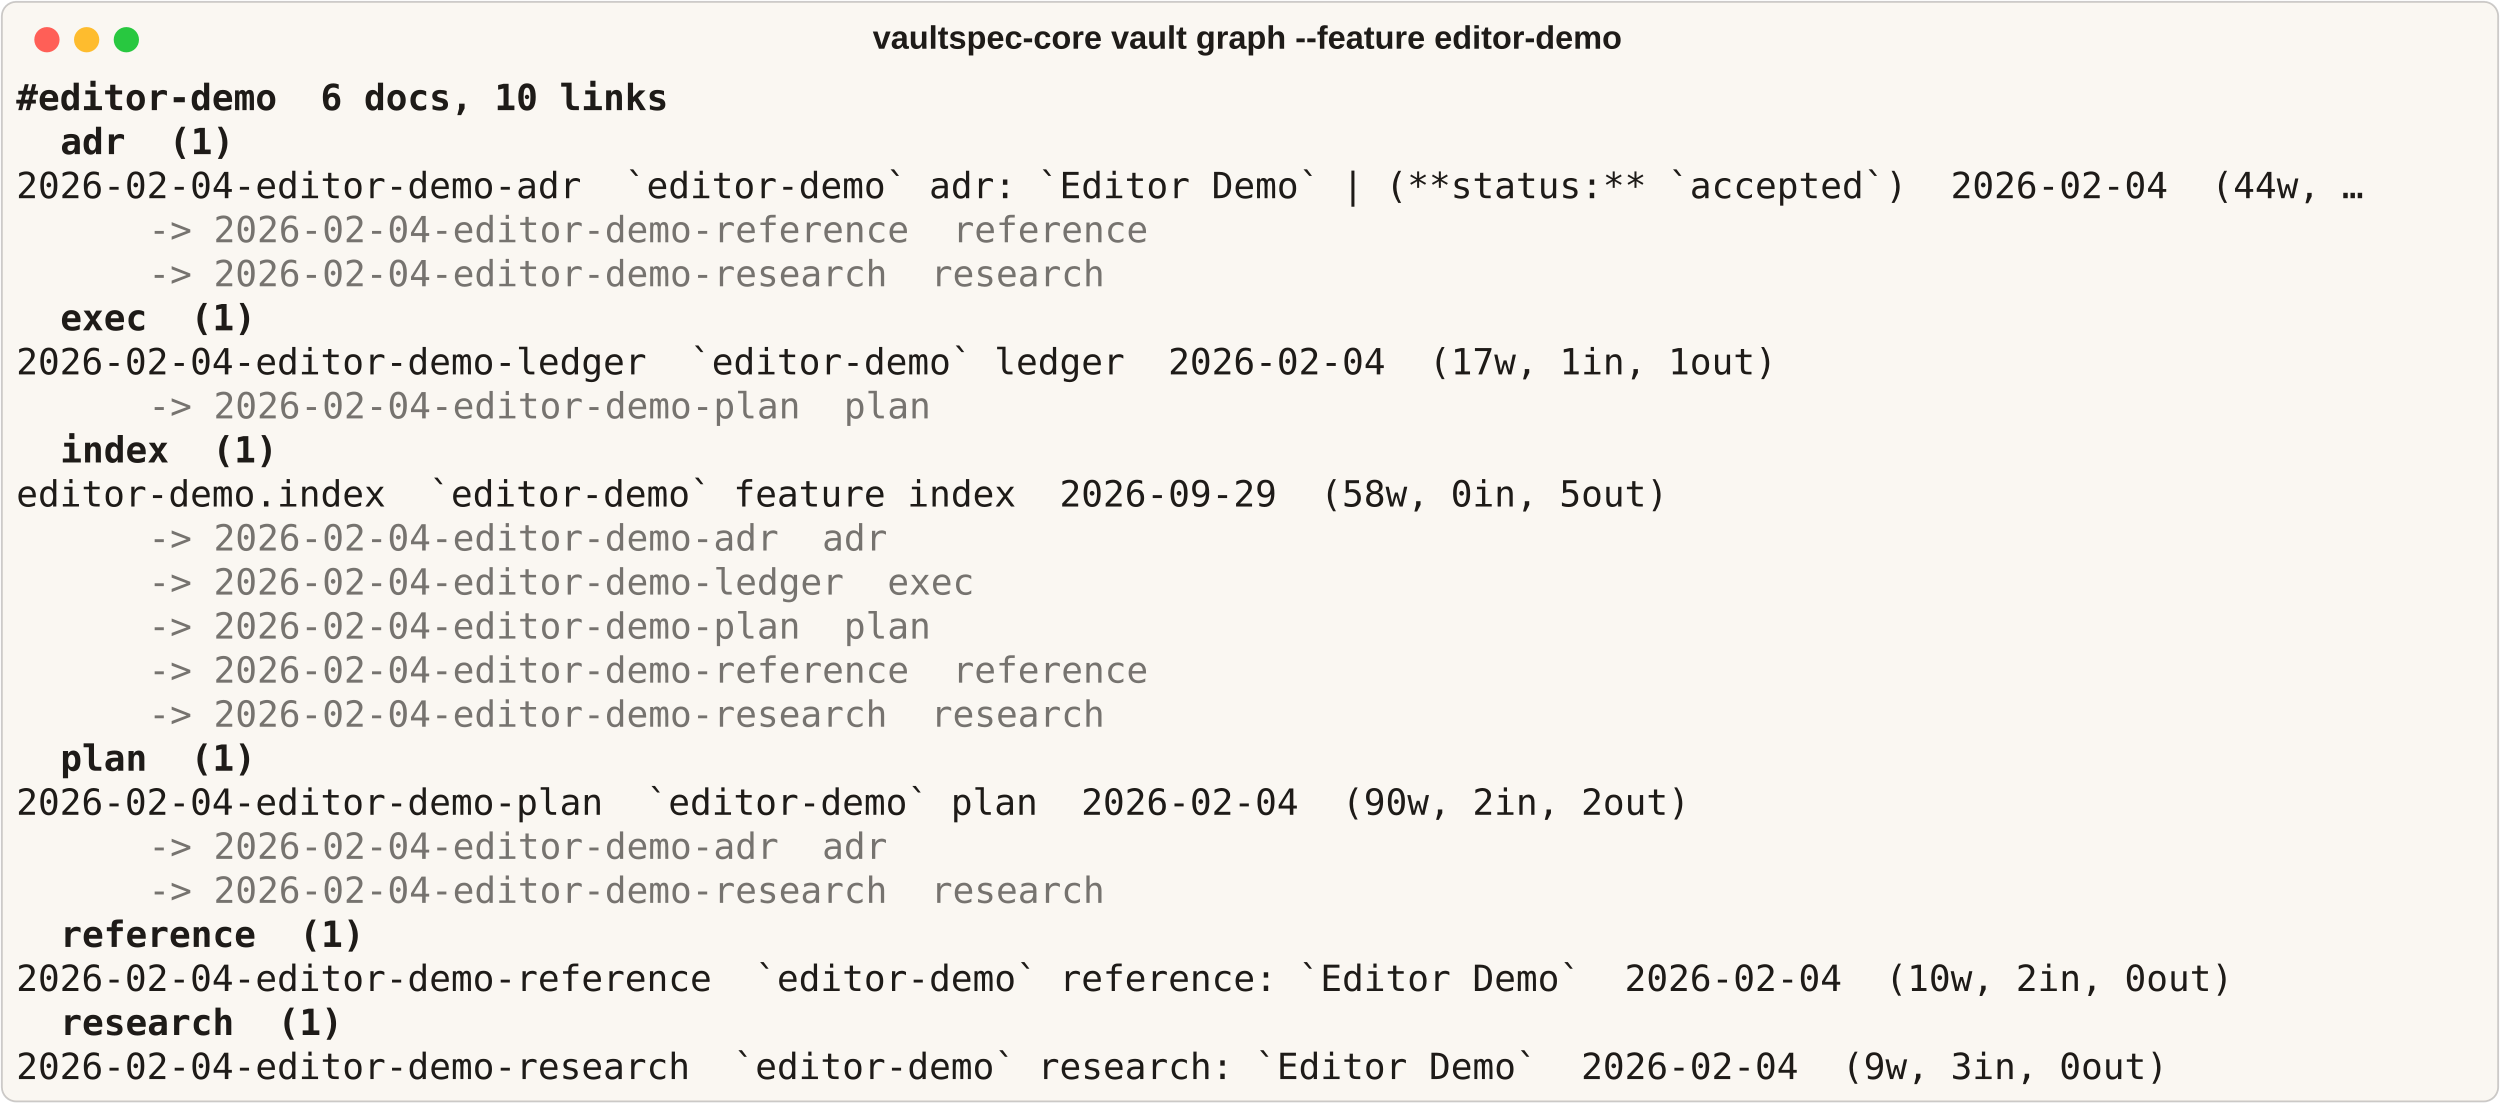
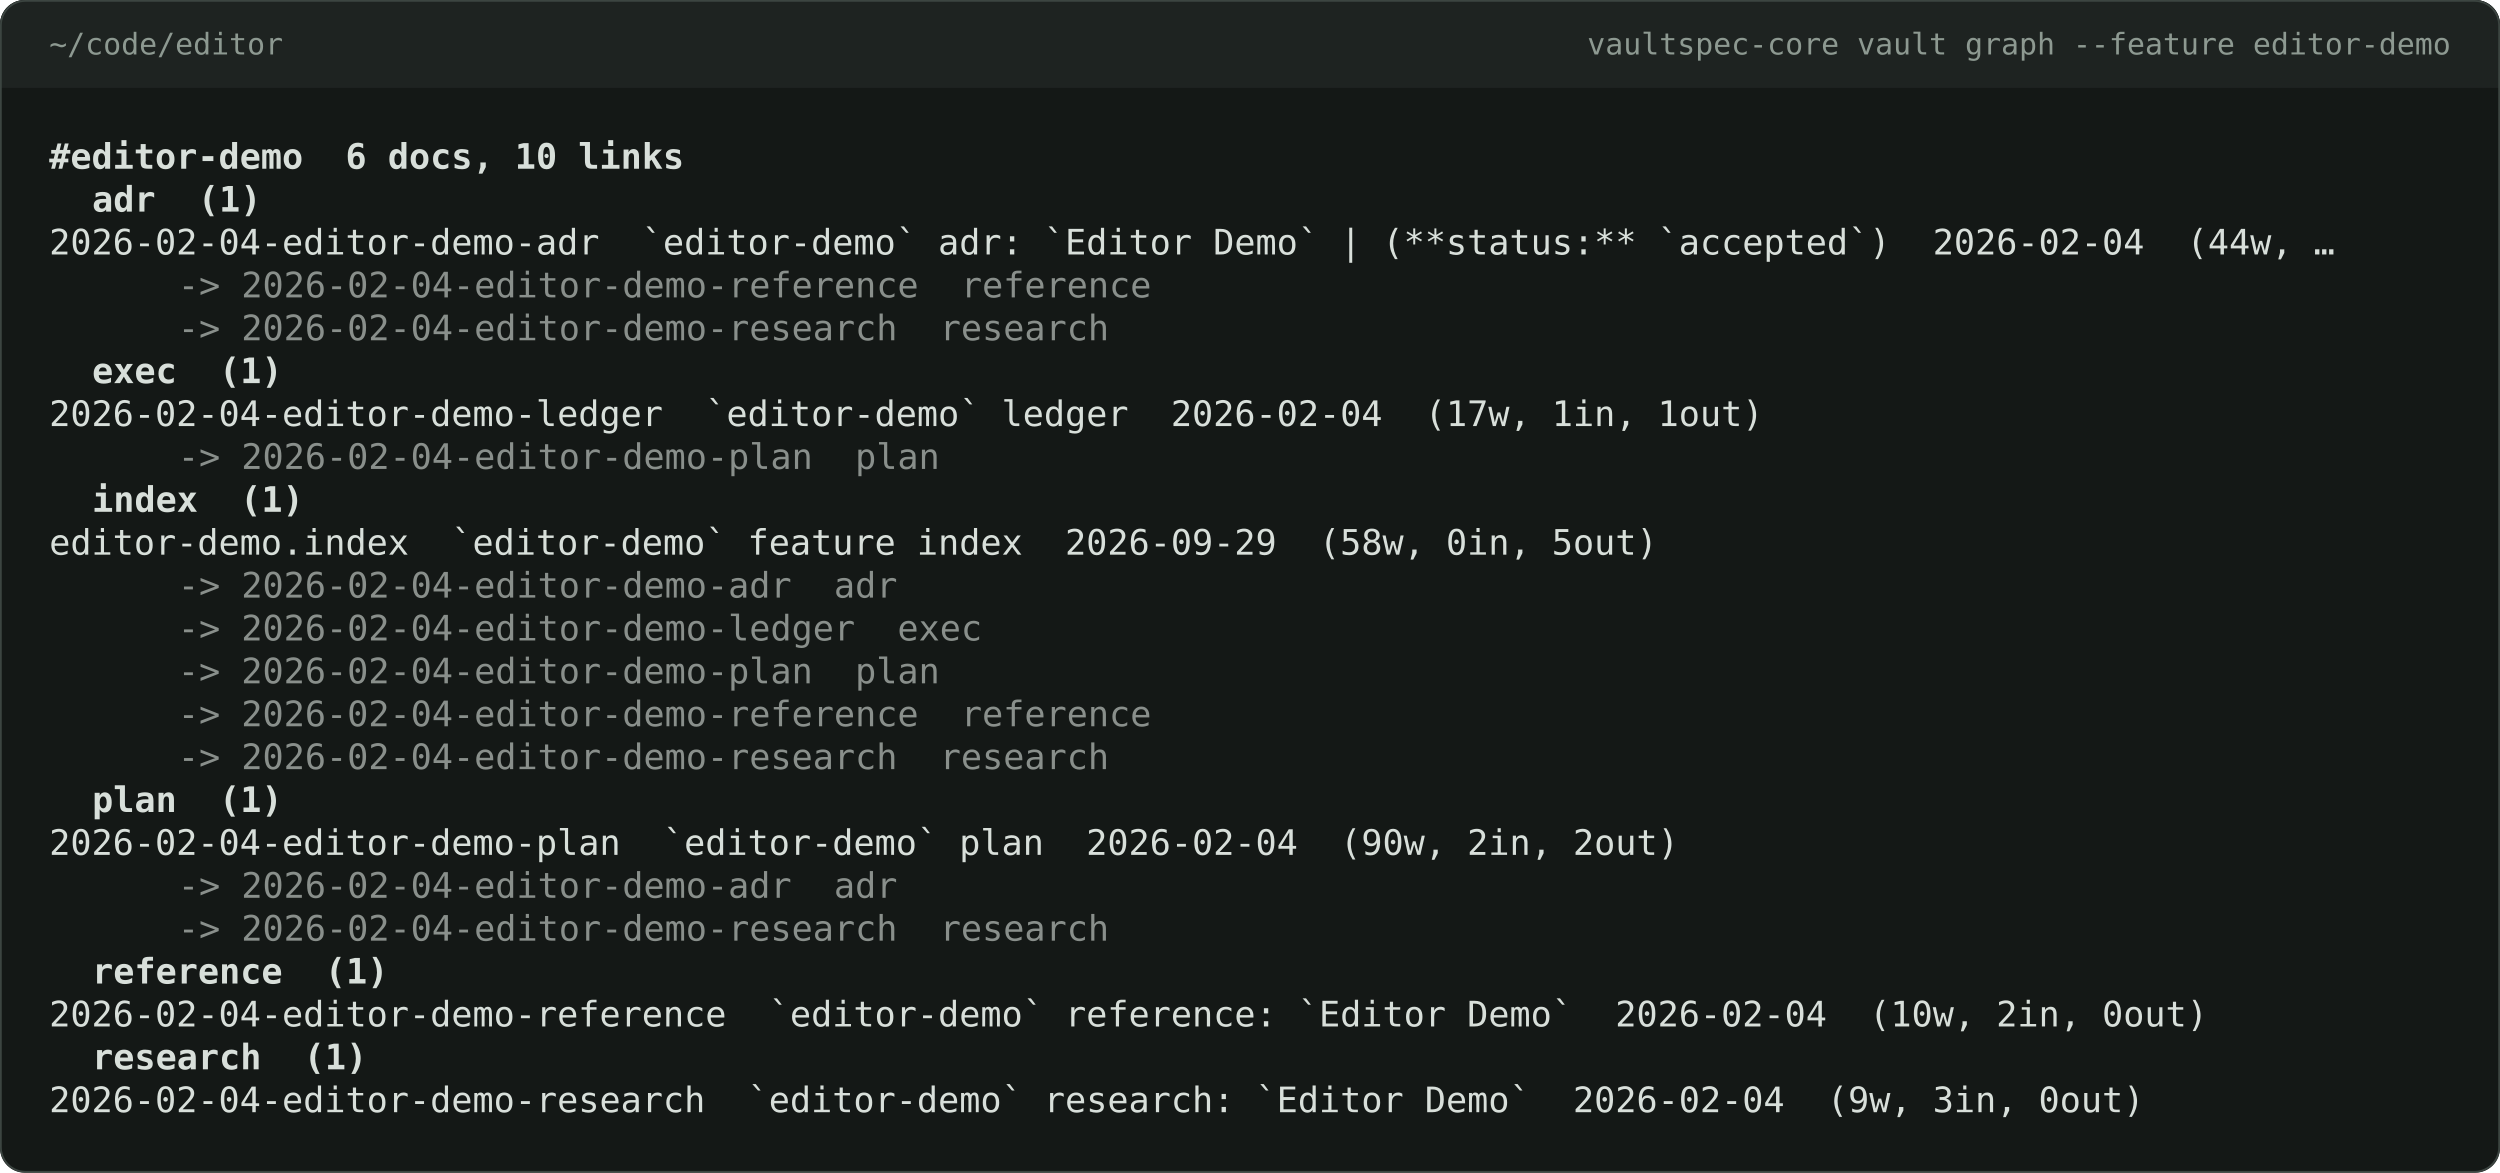
- <svg xmlns="http://www.w3.org/2000/svg" class="rich-terminal" viewBox="0 0 1385 611.2">
+ <svg xmlns="http://www.w3.org/2000/svg" class="rich-terminal" viewBox="0 0 1422.4 667.2">
  <style>
- 
-     @font-face {
-         font-family: "Fira Code";
-         src: local("FiraCode-Regular"),
-                 url("https://cdnjs.cloudflare.com/ajax/libs/firacode/6.2.0/woff2/FiraCode-Regular.woff2") format("woff2"),
-                 url("https://cdnjs.cloudflare.com/ajax/libs/firacode/6.2.0/woff/FiraCode-Regular.woff") format("woff");
-         font-style: normal;
-         font-weight: 400;
-     }
-     @font-face {
-         font-family: "Fira Code";
-         src: local("FiraCode-Bold"),
-                 url("https://cdnjs.cloudflare.com/ajax/libs/firacode/6.2.0/woff2/FiraCode-Bold.woff2") format("woff2"),
-                 url("https://cdnjs.cloudflare.com/ajax/libs/firacode/6.2.0/woff/FiraCode-Bold.woff") format("woff");
-         font-style: bold;
-         font-weight: 700;
-     }
- 
    .terminal-2418725789-matrix {
-         font-family: Fira Code, monospace;
+         font-family: 'IBM Plex Mono', 'Cascadia Mono', 'Cascadia Code', ui-monospace, Menlo, Consolas, 'DejaVu Sans Mono', monospace;
        font-size: 20px;
        line-height: 24.4px;
        font-variant-east-asian: full-width;
    }
- 
-     .terminal-2418725789-title {
-         font-size: 18px;
-         font-weight: bold;
-         font-family: arial;
+     .terminal-2418725789-bar {
+         font-family: 'IBM Plex Mono', 'Cascadia Mono', 'Cascadia Code', ui-monospace, Menlo, Consolas, 'DejaVu Sans Mono', monospace;
+         font-size: 17px;
+         fill: #8d9991;
    }
- 
-     .terminal-2418725789-r1 { fill: #1e1b18;font-weight: bold }
- .terminal-2418725789-r2 { fill: #1e1b18 }
- .terminal-2418725789-r3 { fill: #76736f }
+     .terminal-2418725789-r1 { fill: #d8dfda;font-weight: bold }
+ .terminal-2418725789-r2 { fill: #d8dfda }
+ .terminal-2418725789-r3 { fill: #898f8b }
    </style>
  <defs>
+     <clipPath id="terminal-2418725789-clip-frame">
+       <rect x="0" y="0" width="1422.4" height="667.2" rx="14" />
+     </clipPath>
    <clipPath id="terminal-2418725789-clip-terminal">
      <rect x="0" y="0" width="1365.4" height="560.2" />
    </clipPath>
    <clipPath id="terminal-2418725789-line-0">
      <rect x="0" y="1.5" width="1366.4" height="24.65" />
    </clipPath>
    <clipPath id="terminal-2418725789-line-1">
      <rect x="0" y="25.9" width="1366.4" height="24.65" />
    </clipPath>
    <clipPath id="terminal-2418725789-line-2">
      <rect x="0" y="50.3" width="1366.4" height="24.65" />
    </clipPath>
    <clipPath id="terminal-2418725789-line-3">
      <rect x="0" y="74.7" width="1366.4" height="24.65" />
    </clipPath>
    <clipPath id="terminal-2418725789-line-4">
      <rect x="0" y="99.1" width="1366.4" height="24.65" />
    </clipPath>
    <clipPath id="terminal-2418725789-line-5">
      <rect x="0" y="123.5" width="1366.4" height="24.65" />
    </clipPath>
    <clipPath id="terminal-2418725789-line-6">
      <rect x="0" y="147.9" width="1366.4" height="24.65" />
    </clipPath>
    <clipPath id="terminal-2418725789-line-7">
      <rect x="0" y="172.3" width="1366.4" height="24.65" />
    </clipPath>
    <clipPath id="terminal-2418725789-line-8">
      <rect x="0" y="196.7" width="1366.4" height="24.65" />
    </clipPath>
    <clipPath id="terminal-2418725789-line-9">
      <rect x="0" y="221.1" width="1366.4" height="24.65" />
    </clipPath>
    <clipPath id="terminal-2418725789-line-10">
      <rect x="0" y="245.5" width="1366.4" height="24.65" />
    </clipPath>
    <clipPath id="terminal-2418725789-line-11">
      <rect x="0" y="269.9" width="1366.4" height="24.65" />
    </clipPath>
    <clipPath id="terminal-2418725789-line-12">
      <rect x="0" y="294.3" width="1366.4" height="24.65" />
    </clipPath>
    <clipPath id="terminal-2418725789-line-13">
      <rect x="0" y="318.7" width="1366.4" height="24.65" />
    </clipPath>
    <clipPath id="terminal-2418725789-line-14">
      <rect x="0" y="343.1" width="1366.4" height="24.65" />
    </clipPath>
    <clipPath id="terminal-2418725789-line-15">
      <rect x="0" y="367.5" width="1366.4" height="24.65" />
    </clipPath>
    <clipPath id="terminal-2418725789-line-16">
      <rect x="0" y="391.9" width="1366.4" height="24.65" />
    </clipPath>
    <clipPath id="terminal-2418725789-line-17">
      <rect x="0" y="416.3" width="1366.4" height="24.65" />
    </clipPath>
    <clipPath id="terminal-2418725789-line-18">
      <rect x="0" y="440.7" width="1366.4" height="24.65" />
    </clipPath>
    <clipPath id="terminal-2418725789-line-19">
      <rect x="0" y="465.1" width="1366.4" height="24.65" />
    </clipPath>
    <clipPath id="terminal-2418725789-line-20">
      <rect x="0" y="489.5" width="1366.4" height="24.65" />
    </clipPath>
    <clipPath id="terminal-2418725789-line-21">
      <rect x="0" y="513.9" width="1366.4" height="24.65" />
    </clipPath>
  </defs>
-   <rect fill="#faf7f2" stroke="rgba(30,27,24,0.22)" stroke-width="1" x="1" y="1" width="1383" height="609.2" rx="8" />
-   <text class="terminal-2418725789-title" fill="#1e1b18" text-anchor="middle" x="691" y="27">vaultspec-core vault graph --feature editor-demo</text>
-   <g transform="translate(26,22)">
-     <circle cx="0" cy="0" r="7" fill="#ff5f57" />
-     <circle cx="22" cy="0" r="7" fill="#febc2e" />
-     <circle cx="44" cy="0" r="7" fill="#28c840" />
+   <g clip-path="url(#terminal-2418725789-clip-frame)">
+     <rect width="1422.4" height="667.2" fill="#141816" />
+     <rect width="1422.4" height="50" fill="#1e2321" />
  </g>
-   <g transform="translate(9, 41)" clip-path="url(#terminal-2418725789-clip-terminal)">
+   <rect x="0.5" y="0.5" width="1421.4" height="666.2" rx="14" fill="none" stroke="#3c4541" />
+   <text class="terminal-2418725789-bar" x="28" y="31">~/code/editor</text>
+   <text class="terminal-2418725789-bar" x="1394.4" y="31" text-anchor="end">vaultspec-core vault graph --feature editor-demo</text>
+   <g transform="translate(28, 76)" clip-path="url(#terminal-2418725789-clip-terminal)">
    <g class="terminal-2418725789-matrix">
      <text class="terminal-2418725789-r1" x="0" y="20" textLength="366" clip-path="url(#terminal-2418725789-line-0)">#editor-demo  6 docs, 10 links</text>
      <text class="terminal-2418725789-r2" x="1366.4" y="20" textLength="12.2" clip-path="url(#terminal-2418725789-line-0)">
</text>
      <text class="terminal-2418725789-r1" x="24.4" y="44.4" textLength="97.6" clip-path="url(#terminal-2418725789-line-1)">adr  (1)</text>
      <text class="terminal-2418725789-r2" x="1366.4" y="44.4" textLength="12.2" clip-path="url(#terminal-2418725789-line-1)">
</text>
      <text class="terminal-2418725789-r2" x="0" y="68.8" textLength="1366.4" clip-path="url(#terminal-2418725789-line-2)">    2026-02-04-editor-demo-adr  `editor-demo` adr: `Editor Demo` | (**status:** `accepted`)  2026-02-04  (44w, …</text>
      <text class="terminal-2418725789-r2" x="1366.4" y="68.8" textLength="12.2" clip-path="url(#terminal-2418725789-line-2)">
</text>
      <text class="terminal-2418725789-r3" x="73.2" y="93.2" textLength="561.2" clip-path="url(#terminal-2418725789-line-3)">-&gt; 2026-02-04-editor-demo-reference  reference</text>
      <text class="terminal-2418725789-r2" x="1366.4" y="93.2" textLength="12.2" clip-path="url(#terminal-2418725789-line-3)">
</text>
      <text class="terminal-2418725789-r3" x="73.2" y="117.6" textLength="536.8" clip-path="url(#terminal-2418725789-line-4)">-&gt; 2026-02-04-editor-demo-research  research</text>
      <text class="terminal-2418725789-r2" x="1366.4" y="117.6" textLength="12.2" clip-path="url(#terminal-2418725789-line-4)">
</text>
      <text class="terminal-2418725789-r1" x="24.4" y="142" textLength="109.8" clip-path="url(#terminal-2418725789-line-5)">exec  (1)</text>
      <text class="terminal-2418725789-r2" x="1366.4" y="142" textLength="12.2" clip-path="url(#terminal-2418725789-line-5)">
</text>
      <text class="terminal-2418725789-r2" x="0" y="166.4" textLength="1037" clip-path="url(#terminal-2418725789-line-6)">    2026-02-04-editor-demo-ledger  `editor-demo` ledger  2026-02-04  (17w, 1in, 1out)</text>
      <text class="terminal-2418725789-r2" x="1366.4" y="166.4" textLength="12.2" clip-path="url(#terminal-2418725789-line-6)">
</text>
      <text class="terminal-2418725789-r3" x="73.2" y="190.8" textLength="439.2" clip-path="url(#terminal-2418725789-line-7)">-&gt; 2026-02-04-editor-demo-plan  plan</text>
      <text class="terminal-2418725789-r2" x="1366.4" y="190.8" textLength="12.2" clip-path="url(#terminal-2418725789-line-7)">
</text>
      <text class="terminal-2418725789-r1" x="24.4" y="215.2" textLength="122" clip-path="url(#terminal-2418725789-line-8)">index  (1)</text>
      <text class="terminal-2418725789-r2" x="1366.4" y="215.2" textLength="12.2" clip-path="url(#terminal-2418725789-line-8)">
</text>
      <text class="terminal-2418725789-r2" x="0" y="239.6" textLength="976" clip-path="url(#terminal-2418725789-line-9)">    editor-demo.index  `editor-demo` feature index  2026-09-29  (58w, 0in, 5out)</text>
      <text class="terminal-2418725789-r2" x="1366.4" y="239.6" textLength="12.2" clip-path="url(#terminal-2418725789-line-9)">
</text>
      <text class="terminal-2418725789-r3" x="73.2" y="264" textLength="414.8" clip-path="url(#terminal-2418725789-line-10)">-&gt; 2026-02-04-editor-demo-adr  adr</text>
      <text class="terminal-2418725789-r2" x="1366.4" y="264" textLength="12.2" clip-path="url(#terminal-2418725789-line-10)">
</text>
      <text class="terminal-2418725789-r3" x="73.2" y="288.4" textLength="463.6" clip-path="url(#terminal-2418725789-line-11)">-&gt; 2026-02-04-editor-demo-ledger  exec</text>
      <text class="terminal-2418725789-r2" x="1366.4" y="288.4" textLength="12.2" clip-path="url(#terminal-2418725789-line-11)">
</text>
      <text class="terminal-2418725789-r3" x="73.2" y="312.8" textLength="439.2" clip-path="url(#terminal-2418725789-line-12)">-&gt; 2026-02-04-editor-demo-plan  plan</text>
      <text class="terminal-2418725789-r2" x="1366.4" y="312.8" textLength="12.2" clip-path="url(#terminal-2418725789-line-12)">
</text>
      <text class="terminal-2418725789-r3" x="73.2" y="337.2" textLength="561.2" clip-path="url(#terminal-2418725789-line-13)">-&gt; 2026-02-04-editor-demo-reference  reference</text>
      <text class="terminal-2418725789-r2" x="1366.4" y="337.2" textLength="12.2" clip-path="url(#terminal-2418725789-line-13)">
</text>
      <text class="terminal-2418725789-r3" x="73.2" y="361.6" textLength="536.8" clip-path="url(#terminal-2418725789-line-14)">-&gt; 2026-02-04-editor-demo-research  research</text>
      <text class="terminal-2418725789-r2" x="1366.4" y="361.6" textLength="12.2" clip-path="url(#terminal-2418725789-line-14)">
</text>
      <text class="terminal-2418725789-r1" x="24.4" y="386" textLength="109.8" clip-path="url(#terminal-2418725789-line-15)">plan  (1)</text>
      <text class="terminal-2418725789-r2" x="1366.4" y="386" textLength="12.2" clip-path="url(#terminal-2418725789-line-15)">
</text>
      <text class="terminal-2418725789-r2" x="0" y="410.4" textLength="988.2" clip-path="url(#terminal-2418725789-line-16)">    2026-02-04-editor-demo-plan  `editor-demo` plan  2026-02-04  (90w, 2in, 2out)</text>
      <text class="terminal-2418725789-r2" x="1366.4" y="410.4" textLength="12.2" clip-path="url(#terminal-2418725789-line-16)">
</text>
      <text class="terminal-2418725789-r3" x="73.2" y="434.8" textLength="414.8" clip-path="url(#terminal-2418725789-line-17)">-&gt; 2026-02-04-editor-demo-adr  adr</text>
      <text class="terminal-2418725789-r2" x="1366.4" y="434.8" textLength="12.2" clip-path="url(#terminal-2418725789-line-17)">
</text>
      <text class="terminal-2418725789-r3" x="73.2" y="459.2" textLength="536.8" clip-path="url(#terminal-2418725789-line-18)">-&gt; 2026-02-04-editor-demo-research  research</text>
      <text class="terminal-2418725789-r2" x="1366.4" y="459.2" textLength="12.2" clip-path="url(#terminal-2418725789-line-18)">
</text>
      <text class="terminal-2418725789-r1" x="24.4" y="483.6" textLength="170.8" clip-path="url(#terminal-2418725789-line-19)">reference  (1)</text>
      <text class="terminal-2418725789-r2" x="1366.4" y="483.6" textLength="12.2" clip-path="url(#terminal-2418725789-line-19)">
</text>
      <text class="terminal-2418725789-r2" x="0" y="508" textLength="1293.2" clip-path="url(#terminal-2418725789-line-20)">    2026-02-04-editor-demo-reference  `editor-demo` reference: `Editor Demo`  2026-02-04  (10w, 2in, 0out)</text>
      <text class="terminal-2418725789-r2" x="1366.4" y="508" textLength="12.2" clip-path="url(#terminal-2418725789-line-20)">
</text>
      <text class="terminal-2418725789-r1" x="24.4" y="532.4" textLength="158.6" clip-path="url(#terminal-2418725789-line-21)">research  (1)</text>
      <text class="terminal-2418725789-r2" x="1366.4" y="532.4" textLength="12.2" clip-path="url(#terminal-2418725789-line-21)">
</text>
      <text class="terminal-2418725789-r2" x="0" y="556.8" textLength="1256.6" clip-path="url(#terminal-2418725789-line-22)">    2026-02-04-editor-demo-research  `editor-demo` research: `Editor Demo`  2026-02-04  (9w, 3in, 0out)</text>
      <text class="terminal-2418725789-r2" x="1366.4" y="556.8" textLength="12.2" clip-path="url(#terminal-2418725789-line-22)">
</text>
    </g>
  </g>
</svg>
